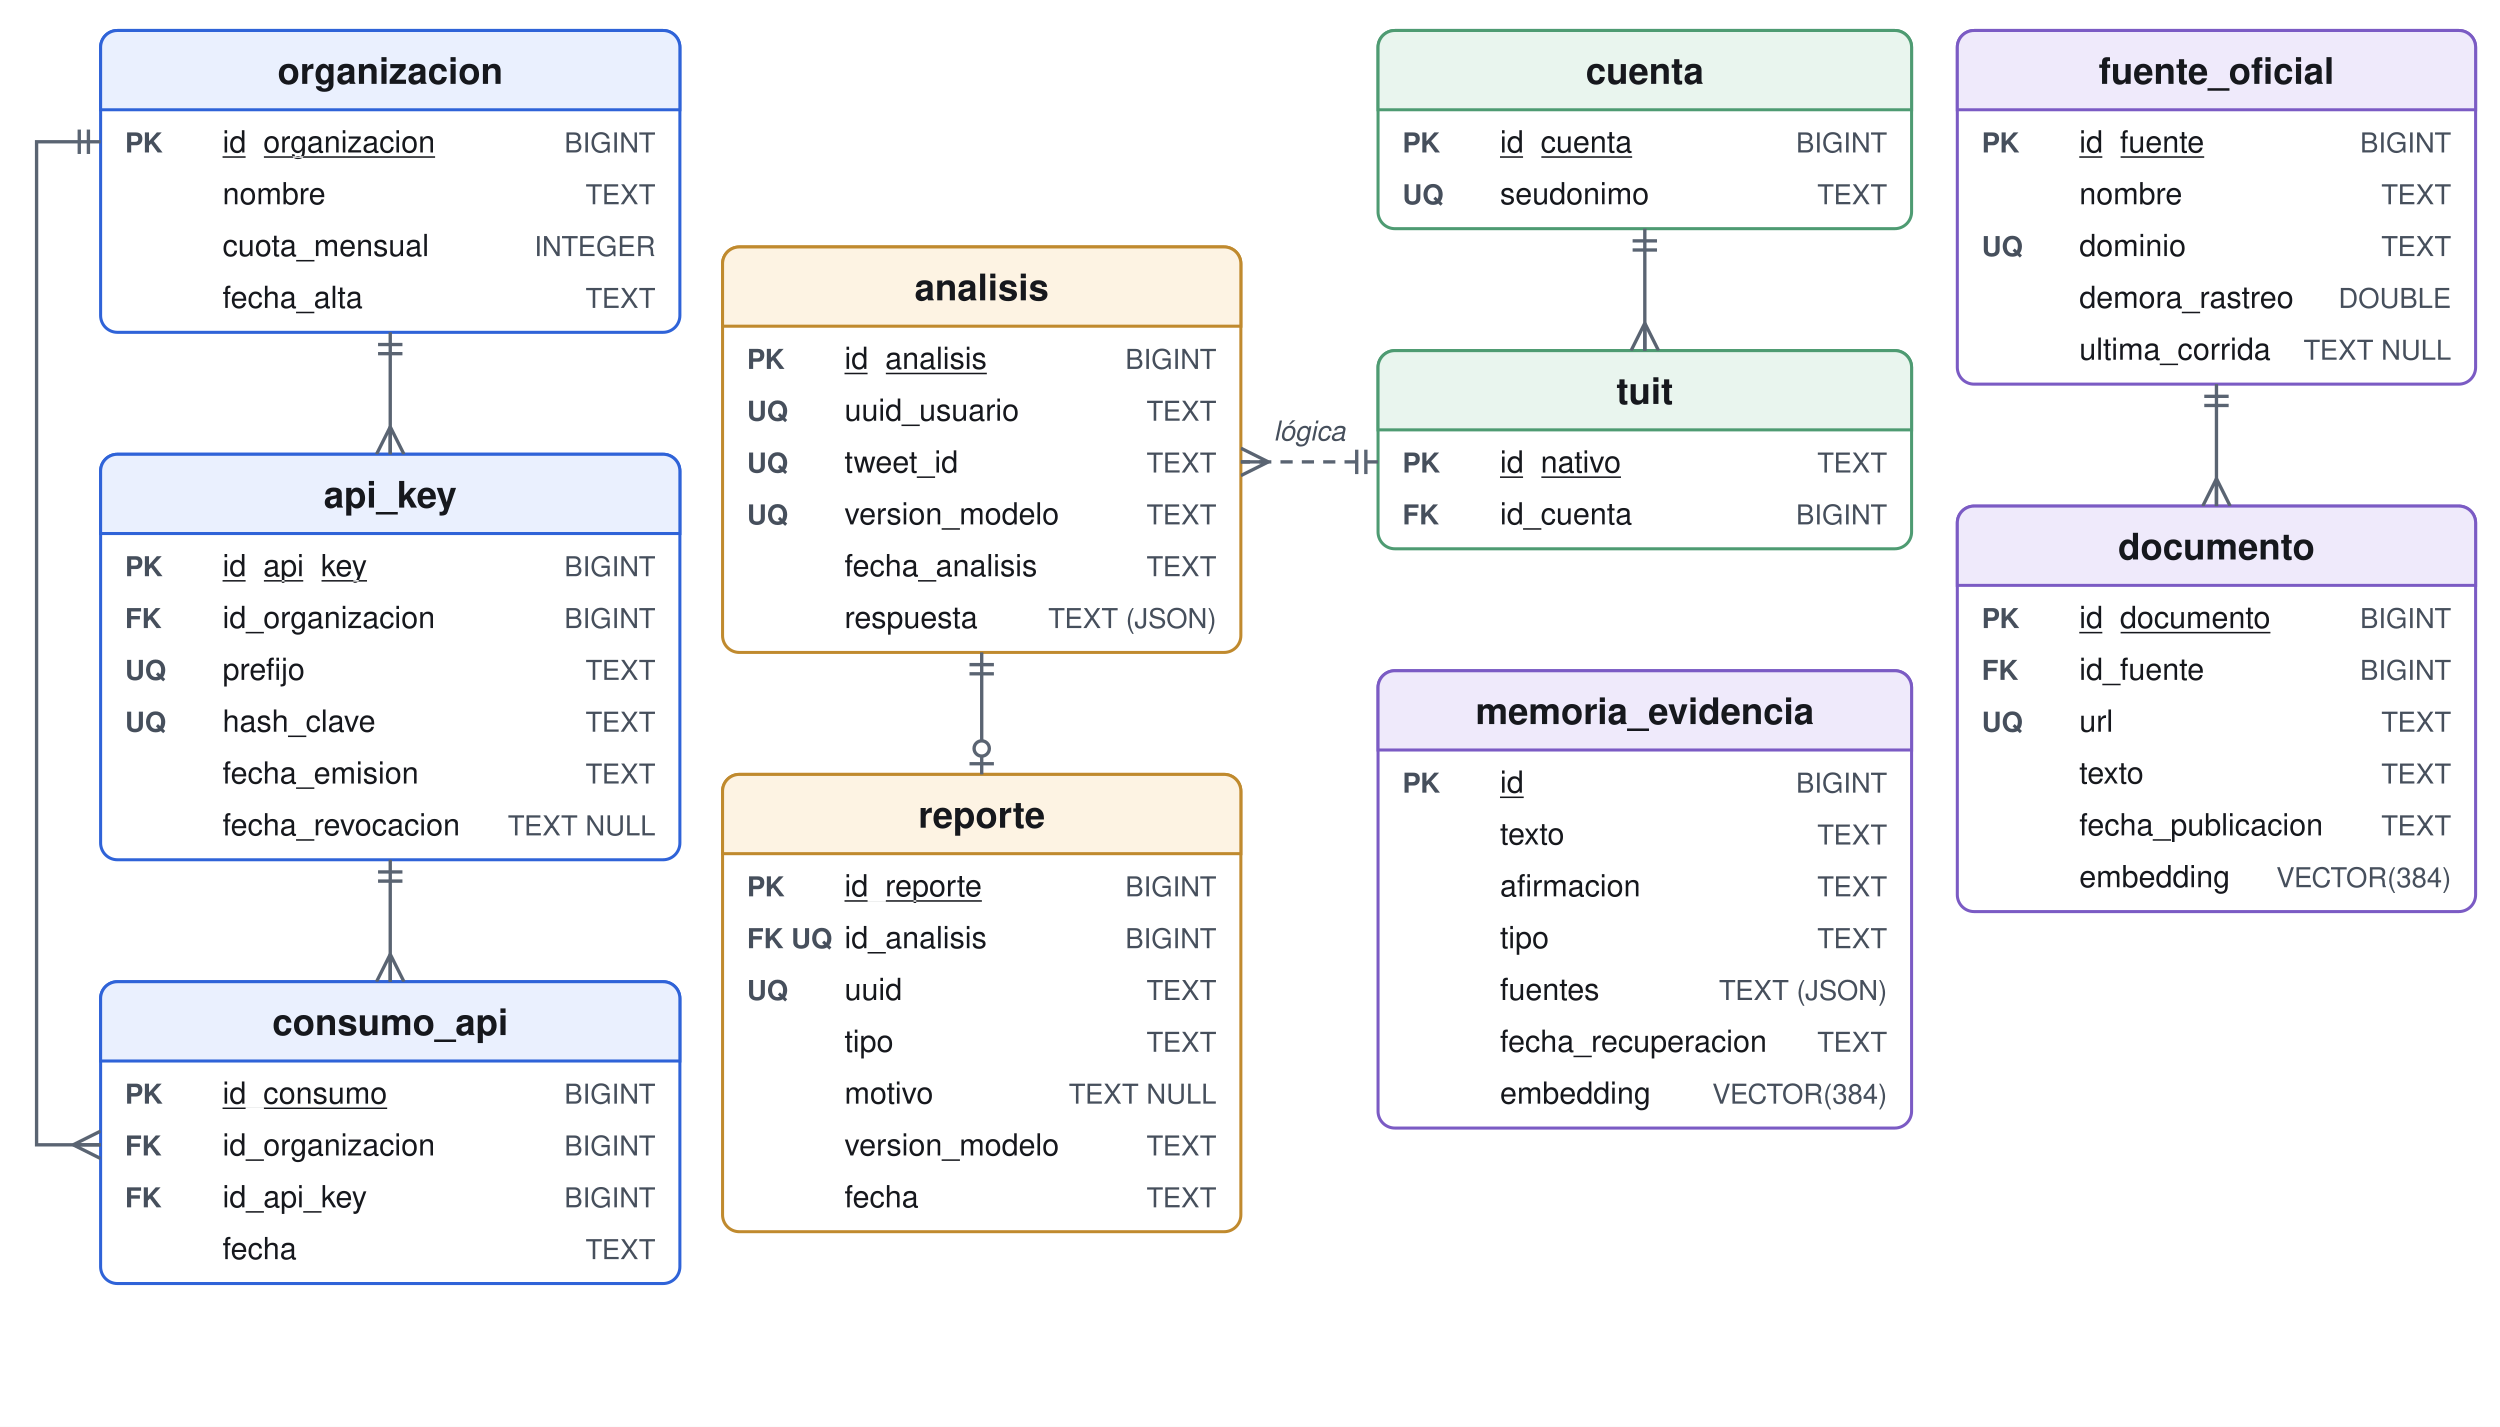
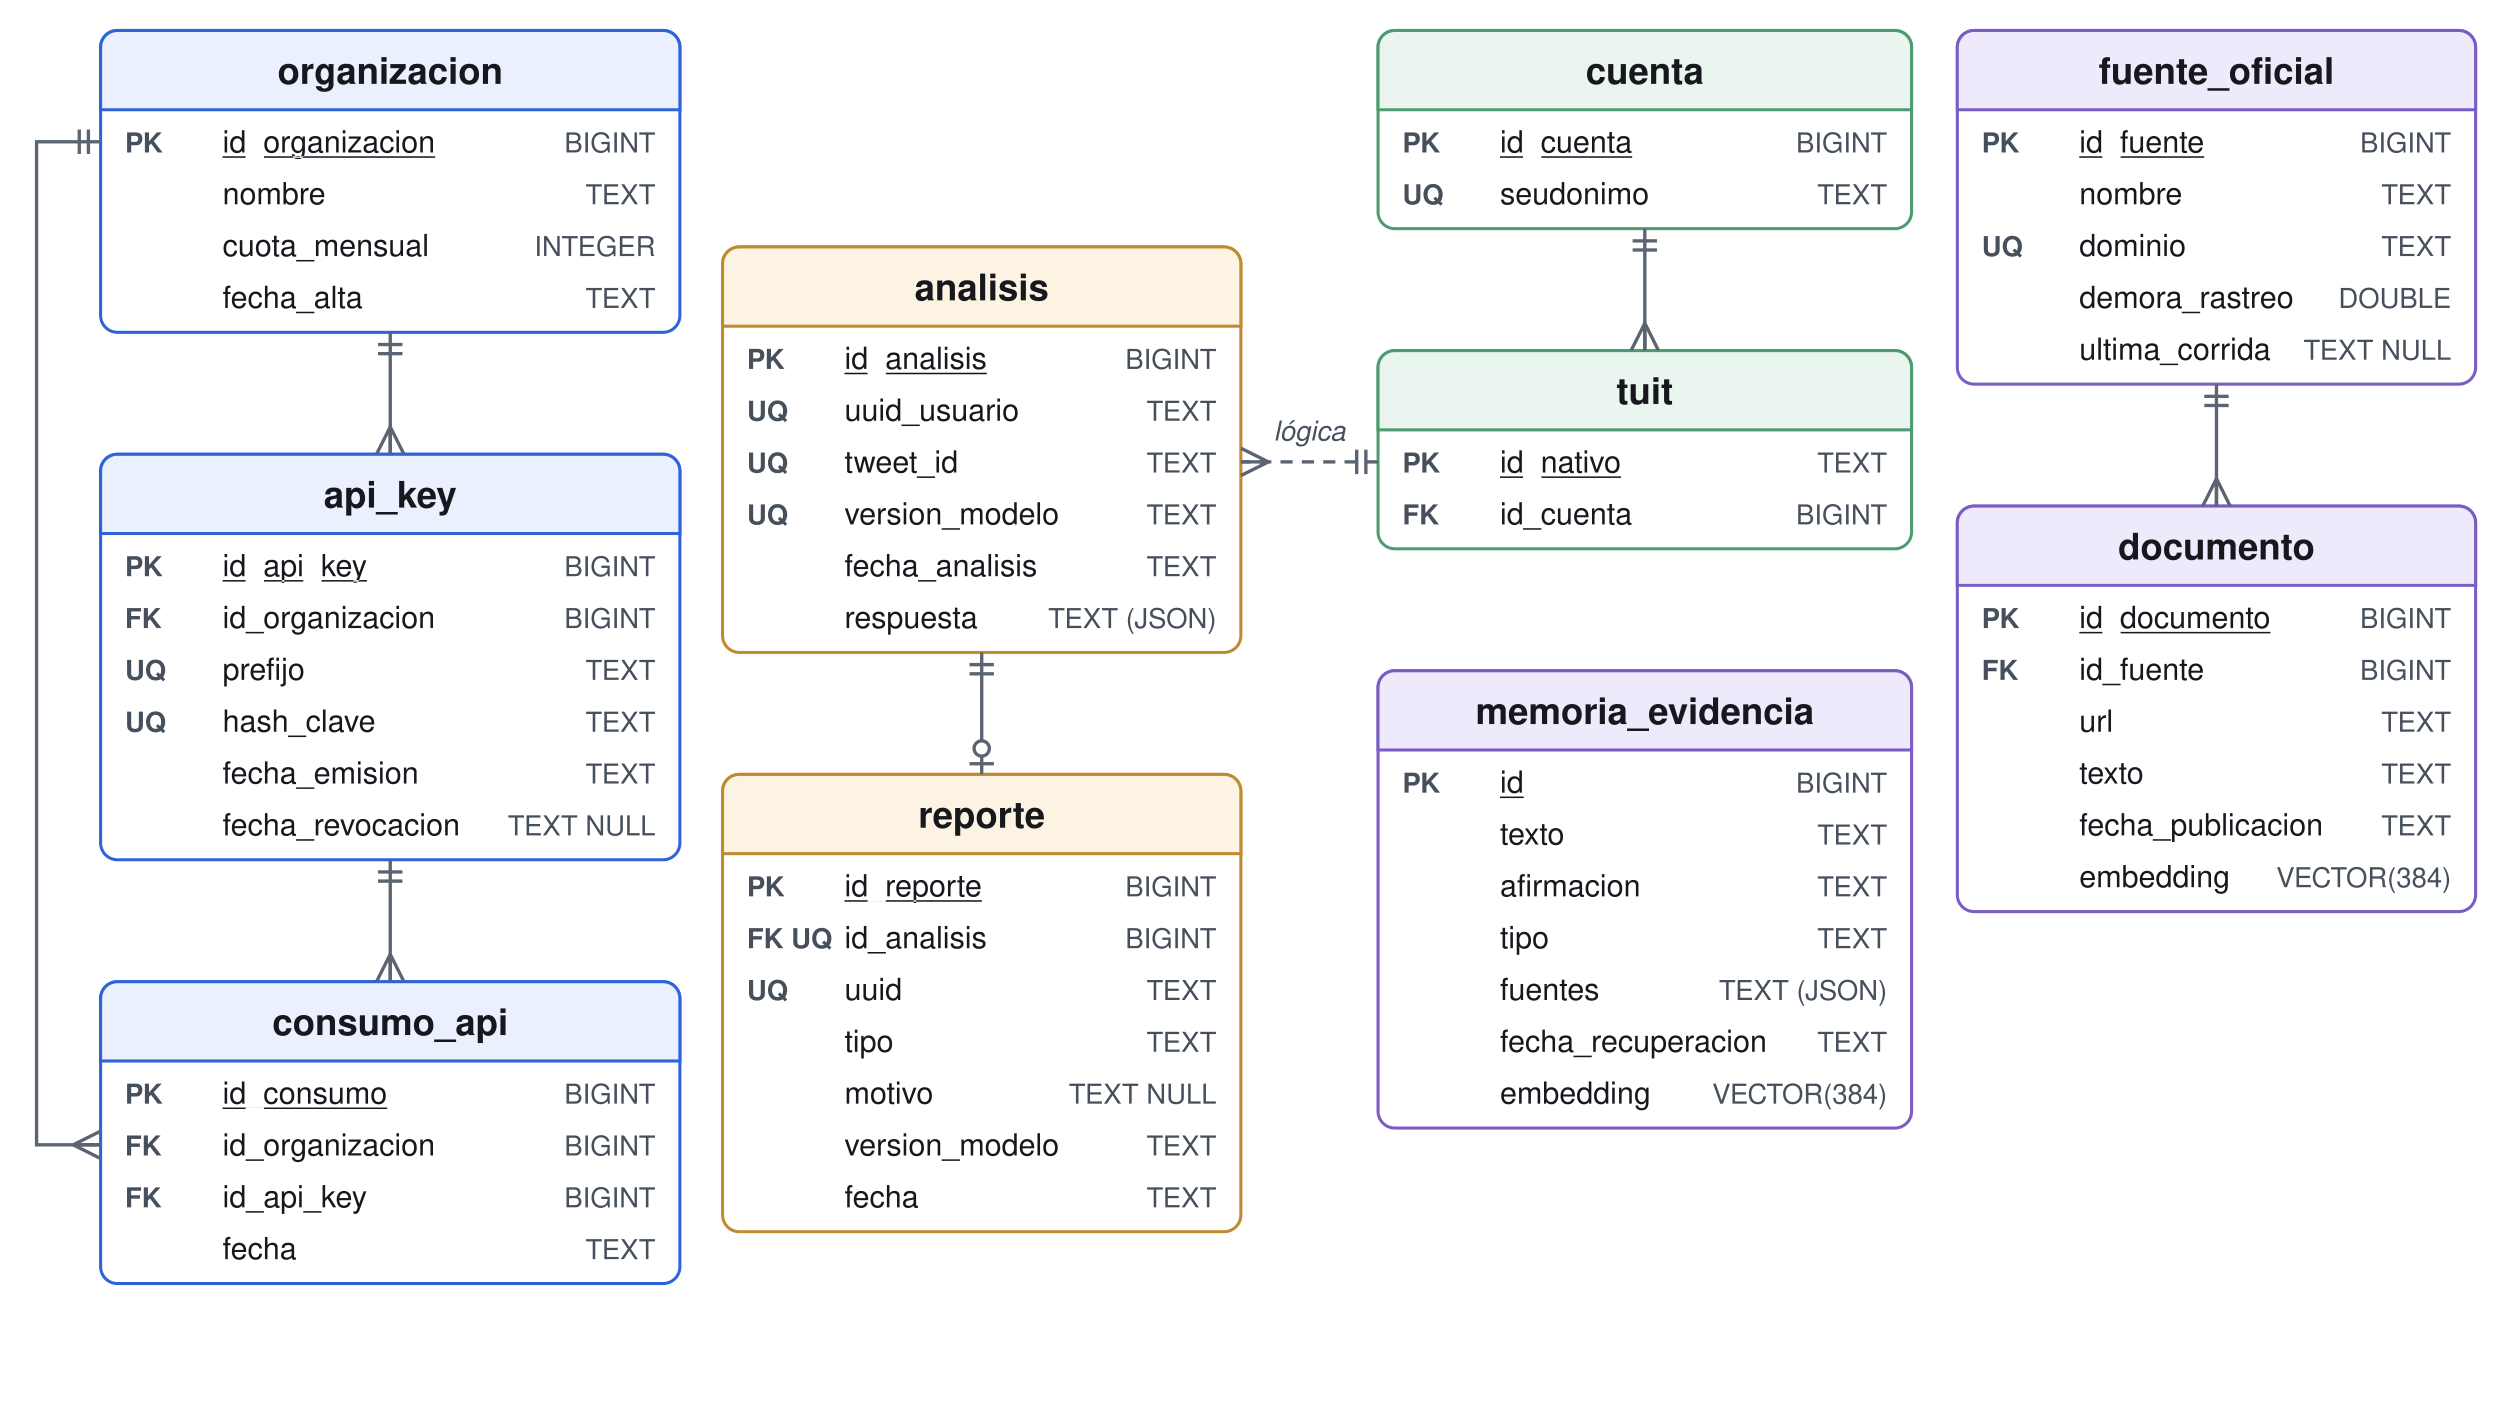
<svg xmlns="http://www.w3.org/2000/svg" viewBox="0 0 1640 936" width="1640" height="936" font-family="'Avenir Next','Segoe UI',system-ui,Helvetica,Arial,sans-serif">
  <style>
    .t{font-size:24px;font-weight:700;fill:#16181D;text-anchor:middle}
    .a{font-size:20px;fill:#16181D}
    .u{text-decoration:underline}
    .k{font-size:18px;font-weight:700;fill:#464F5C}
    .ty{font-size:18px;fill:#464F5C;text-anchor:end}
    .l{font-size:18px;fill:#464F5C;font-style:italic}
    .lm{text-anchor:middle}
    .e{fill:none;stroke:#5A6472;stroke-width:2.2}
    .dl{stroke-dasharray:8 6}
  </style>
  <defs>
    <marker id="uno" viewBox="0 0 24 24" refX="24" refY="12" markerWidth="24" markerHeight="24" markerUnits="userSpaceOnUse" orient="auto-start-reverse">
      <path d="M10,4 V20 M16,4 V20" stroke="#5A6472" stroke-width="2.2" />
    </marker>
    <marker id="ceroUno" viewBox="0 0 24 24" refX="24" refY="12" markerWidth="24" markerHeight="24" markerUnits="userSpaceOnUse" orient="auto-start-reverse">
      <circle cx="7" cy="12" r="5" fill="#fff" stroke="#5A6472" stroke-width="2.2" />
      <path d="M17,4 V20" stroke="#5A6472" stroke-width="2.2" />
    </marker>
    <marker id="muchos" viewBox="0 0 24 24" refX="24" refY="12" markerWidth="24" markerHeight="24" markerUnits="userSpaceOnUse" orient="auto-start-reverse">
      <path d="M6,12 L24,3 M6,12 L24,12 M6,12 L24,21" fill="none" stroke="#5A6472" stroke-width="2.2" />
    </marker>
  </defs>
  <rect width="100%" height="100%" fill="#fff" />
  <rect x="66" y="20" width="380" height="198" rx="11" fill="#fff" stroke="#2F63D8" stroke-width="2" />
  <path d="M66,72 V31 a11,11 0 0 1 11,-11 H435 a11,11 0 0 1 11,11 V72 z" fill="#EAF0FE" stroke="#2F63D8" stroke-width="2" />
  <text x="256" y="55" class="t">organizacion</text>
  <text x="82" y="100" class="k">PK</text>
  <text x="146" y="100" class="a u">id_organizacion</text>
  <text x="430" y="100" class="ty">BIGINT</text>
  <text x="146" y="134" class="a">nombre</text>
  <text x="430" y="134" class="ty">TEXT</text>
  <text x="146" y="168" class="a">cuota_mensual</text>
  <text x="430" y="168" class="ty">INTEGER</text>
  <text x="146" y="202" class="a">fecha_alta</text>
  <text x="430" y="202" class="ty">TEXT</text>
  <rect x="66" y="298" width="380" height="266" rx="11" fill="#fff" stroke="#2F63D8" stroke-width="2" />
  <path d="M66,350 V309 a11,11 0 0 1 11,-11 H435 a11,11 0 0 1 11,11 V350 z" fill="#EAF0FE" stroke="#2F63D8" stroke-width="2" />
  <text x="256" y="333" class="t">api_key</text>
  <text x="82" y="378" class="k">PK</text>
  <text x="146" y="378" class="a u">id_api_key</text>
  <text x="430" y="378" class="ty">BIGINT</text>
  <text x="82" y="412" class="k">FK</text>
  <text x="146" y="412" class="a">id_organizacion</text>
  <text x="430" y="412" class="ty">BIGINT</text>
  <text x="82" y="446" class="k">UQ</text>
  <text x="146" y="446" class="a">prefijo</text>
  <text x="430" y="446" class="ty">TEXT</text>
  <text x="82" y="480" class="k">UQ</text>
  <text x="146" y="480" class="a">hash_clave</text>
  <text x="430" y="480" class="ty">TEXT</text>
  <text x="146" y="514" class="a">fecha_emision</text>
  <text x="430" y="514" class="ty">TEXT</text>
  <text x="146" y="548" class="a">fecha_revocacion</text>
  <text x="430" y="548" class="ty">TEXT NULL</text>
  <rect x="66" y="644" width="380" height="198" rx="11" fill="#fff" stroke="#2F63D8" stroke-width="2" />
  <path d="M66,696 V655 a11,11 0 0 1 11,-11 H435 a11,11 0 0 1 11,11 V696 z" fill="#EAF0FE" stroke="#2F63D8" stroke-width="2" />
  <text x="256" y="679" class="t">consumo_api</text>
  <text x="82" y="724" class="k">PK</text>
  <text x="146" y="724" class="a u">id_consumo</text>
  <text x="430" y="724" class="ty">BIGINT</text>
  <text x="82" y="758" class="k">FK</text>
  <text x="146" y="758" class="a">id_organizacion</text>
  <text x="430" y="758" class="ty">BIGINT</text>
  <text x="82" y="792" class="k">FK</text>
  <text x="146" y="792" class="a">id_api_key</text>
  <text x="430" y="792" class="ty">BIGINT</text>
  <text x="146" y="826" class="a">fecha</text>
  <text x="430" y="826" class="ty">TEXT</text>
  <rect x="474" y="162" width="340" height="266" rx="11" fill="#fff" stroke="#C08A2E" stroke-width="2" />
  <path d="M474,214 V173 a11,11 0 0 1 11,-11 H803 a11,11 0 0 1 11,11 V214 z" fill="#FDF3E3" stroke="#C08A2E" stroke-width="2" />
  <text x="644" y="197" class="t">analisis</text>
  <text x="490" y="242" class="k">PK</text>
  <text x="554" y="242" class="a u">id_analisis</text>
  <text x="798" y="242" class="ty">BIGINT</text>
  <text x="490" y="276" class="k">UQ</text>
  <text x="554" y="276" class="a">uuid_usuario</text>
  <text x="798" y="276" class="ty">TEXT</text>
  <text x="490" y="310" class="k">UQ</text>
  <text x="554" y="310" class="a">tweet_id</text>
  <text x="798" y="310" class="ty">TEXT</text>
  <text x="490" y="344" class="k">UQ</text>
  <text x="554" y="344" class="a">version_modelo</text>
  <text x="798" y="344" class="ty">TEXT</text>
  <text x="554" y="378" class="a">fecha_analisis</text>
  <text x="798" y="378" class="ty">TEXT</text>
  <text x="554" y="412" class="a">respuesta</text>
  <text x="798" y="412" class="ty">TEXT (JSON)</text>
  <rect x="474" y="508" width="340" height="300" rx="11" fill="#fff" stroke="#C08A2E" stroke-width="2" />
  <path d="M474,560 V519 a11,11 0 0 1 11,-11 H803 a11,11 0 0 1 11,11 V560 z" fill="#FDF3E3" stroke="#C08A2E" stroke-width="2" />
  <text x="644" y="543" class="t">reporte</text>
  <text x="490" y="588" class="k">PK</text>
  <text x="554" y="588" class="a u">id_reporte</text>
  <text x="798" y="588" class="ty">BIGINT</text>
  <text x="490" y="622" class="k">FK UQ</text>
  <text x="554" y="622" class="a">id_analisis</text>
  <text x="798" y="622" class="ty">BIGINT</text>
  <text x="490" y="656" class="k">UQ</text>
  <text x="554" y="656" class="a">uuid</text>
  <text x="798" y="656" class="ty">TEXT</text>
  <text x="554" y="690" class="a">tipo</text>
  <text x="798" y="690" class="ty">TEXT</text>
  <text x="554" y="724" class="a">motivo</text>
  <text x="798" y="724" class="ty">TEXT NULL</text>
  <text x="554" y="758" class="a">version_modelo</text>
  <text x="798" y="758" class="ty">TEXT</text>
  <text x="554" y="792" class="a">fecha</text>
  <text x="798" y="792" class="ty">TEXT</text>
  <rect x="904" y="20" width="350" height="130" rx="11" fill="#fff" stroke="#4E9B72" stroke-width="2" />
  <path d="M904,72 V31 a11,11 0 0 1 11,-11 H1243 a11,11 0 0 1 11,11 V72 z" fill="#E9F5EE" stroke="#4E9B72" stroke-width="2" />
  <text x="1079" y="55" class="t">cuenta</text>
  <text x="920" y="100" class="k">PK</text>
  <text x="984" y="100" class="a u">id_cuenta</text>
  <text x="1238" y="100" class="ty">BIGINT</text>
  <text x="920" y="134" class="k">UQ</text>
  <text x="984" y="134" class="a">seudonimo</text>
  <text x="1238" y="134" class="ty">TEXT</text>
  <rect x="904" y="230" width="350" height="130" rx="11" fill="#fff" stroke="#4E9B72" stroke-width="2" />
  <path d="M904,282 V241 a11,11 0 0 1 11,-11 H1243 a11,11 0 0 1 11,11 V282 z" fill="#E9F5EE" stroke="#4E9B72" stroke-width="2" />
  <text x="1079" y="265" class="t">tuit</text>
  <text x="920" y="310" class="k">PK</text>
  <text x="984" y="310" class="a u">id_nativo</text>
  <text x="1238" y="310" class="ty">TEXT</text>
  <text x="920" y="344" class="k">FK</text>
  <text x="984" y="344" class="a">id_cuenta</text>
  <text x="1238" y="344" class="ty">BIGINT</text>
  <rect x="904" y="440" width="350" height="300" rx="11" fill="#fff" stroke="#7B5BC4" stroke-width="2" />
  <path d="M904,492 V451 a11,11 0 0 1 11,-11 H1243 a11,11 0 0 1 11,11 V492 z" fill="#EFEAFB" stroke="#7B5BC4" stroke-width="2" />
  <text x="1079" y="475" class="t">memoria_evidencia</text>
  <text x="920" y="520" class="k">PK</text>
  <text x="984" y="520" class="a u">id</text>
  <text x="1238" y="520" class="ty">BIGINT</text>
  <text x="984" y="554" class="a">texto</text>
  <text x="1238" y="554" class="ty">TEXT</text>
  <text x="984" y="588" class="a">afirmacion</text>
  <text x="1238" y="588" class="ty">TEXT</text>
  <text x="984" y="622" class="a">tipo</text>
  <text x="1238" y="622" class="ty">TEXT</text>
  <text x="984" y="656" class="a">fuentes</text>
  <text x="1238" y="656" class="ty">TEXT (JSON)</text>
  <text x="984" y="690" class="a">fecha_recuperacion</text>
  <text x="1238" y="690" class="ty">TEXT</text>
  <text x="984" y="724" class="a">embedding</text>
  <text x="1238" y="724" class="ty">VECTOR(384)</text>
  <rect x="1284" y="20" width="340" height="232" rx="11" fill="#fff" stroke="#7B5BC4" stroke-width="2" />
  <path d="M1284,72 V31 a11,11 0 0 1 11,-11 H1613 a11,11 0 0 1 11,11 V72 z" fill="#EFEAFB" stroke="#7B5BC4" stroke-width="2" />
  <text x="1454" y="55" class="t">fuente_oficial</text>
  <text x="1300" y="100" class="k">PK</text>
  <text x="1364" y="100" class="a u">id_fuente</text>
  <text x="1608" y="100" class="ty">BIGINT</text>
  <text x="1364" y="134" class="a">nombre</text>
  <text x="1608" y="134" class="ty">TEXT</text>
  <text x="1300" y="168" class="k">UQ</text>
  <text x="1364" y="168" class="a">dominio</text>
  <text x="1608" y="168" class="ty">TEXT</text>
  <text x="1364" y="202" class="a">demora_rastreo</text>
  <text x="1608" y="202" class="ty">DOUBLE</text>
  <text x="1364" y="236" class="a">ultima_corrida</text>
  <text x="1608" y="236" class="ty">TEXT NULL</text>
  <rect x="1284" y="332" width="340" height="266" rx="11" fill="#fff" stroke="#7B5BC4" stroke-width="2" />
  <path d="M1284,384 V343 a11,11 0 0 1 11,-11 H1613 a11,11 0 0 1 11,11 V384 z" fill="#EFEAFB" stroke="#7B5BC4" stroke-width="2" />
  <text x="1454" y="367" class="t">documento</text>
  <text x="1300" y="412" class="k">PK</text>
  <text x="1364" y="412" class="a u">id_documento</text>
  <text x="1608" y="412" class="ty">BIGINT</text>
  <text x="1300" y="446" class="k">FK</text>
  <text x="1364" y="446" class="a">id_fuente</text>
  <text x="1608" y="446" class="ty">BIGINT</text>
-   <text x="1300" y="480" class="k">UQ</text>
  <text x="1364" y="480" class="a">url</text>
  <text x="1608" y="480" class="ty">TEXT</text>
  <text x="1364" y="514" class="a">texto</text>
  <text x="1608" y="514" class="ty">TEXT</text>
  <text x="1364" y="548" class="a">fecha_publicacion</text>
  <text x="1608" y="548" class="ty">TEXT</text>
  <text x="1364" y="582" class="a">embedding</text>
  <text x="1608" y="582" class="ty">VECTOR(384)</text>
  <polyline points="256,218 256,298" class="e" marker-start="url(#uno)" marker-end="url(#muchos)" />
  <polyline points="256,564 256,644" class="e" marker-start="url(#uno)" marker-end="url(#muchos)" />
  <polyline points="66,93 24,93 24,751 66,751" class="e" marker-start="url(#uno)" marker-end="url(#muchos)" />
  <polyline points="1079,150 1079,230" class="e" marker-start="url(#uno)" marker-end="url(#muchos)" />
  <polyline points="904,303 814,303" class="e dl" marker-start="url(#uno)" marker-end="url(#muchos)" />
  <text x="859" y="289" class="l lm">lógica</text>
  <polyline points="644,428 644,508" class="e" marker-start="url(#uno)" marker-end="url(#ceroUno)" />
  <polyline points="1454,252 1454,332" class="e" marker-start="url(#uno)" marker-end="url(#muchos)" />
</svg>
